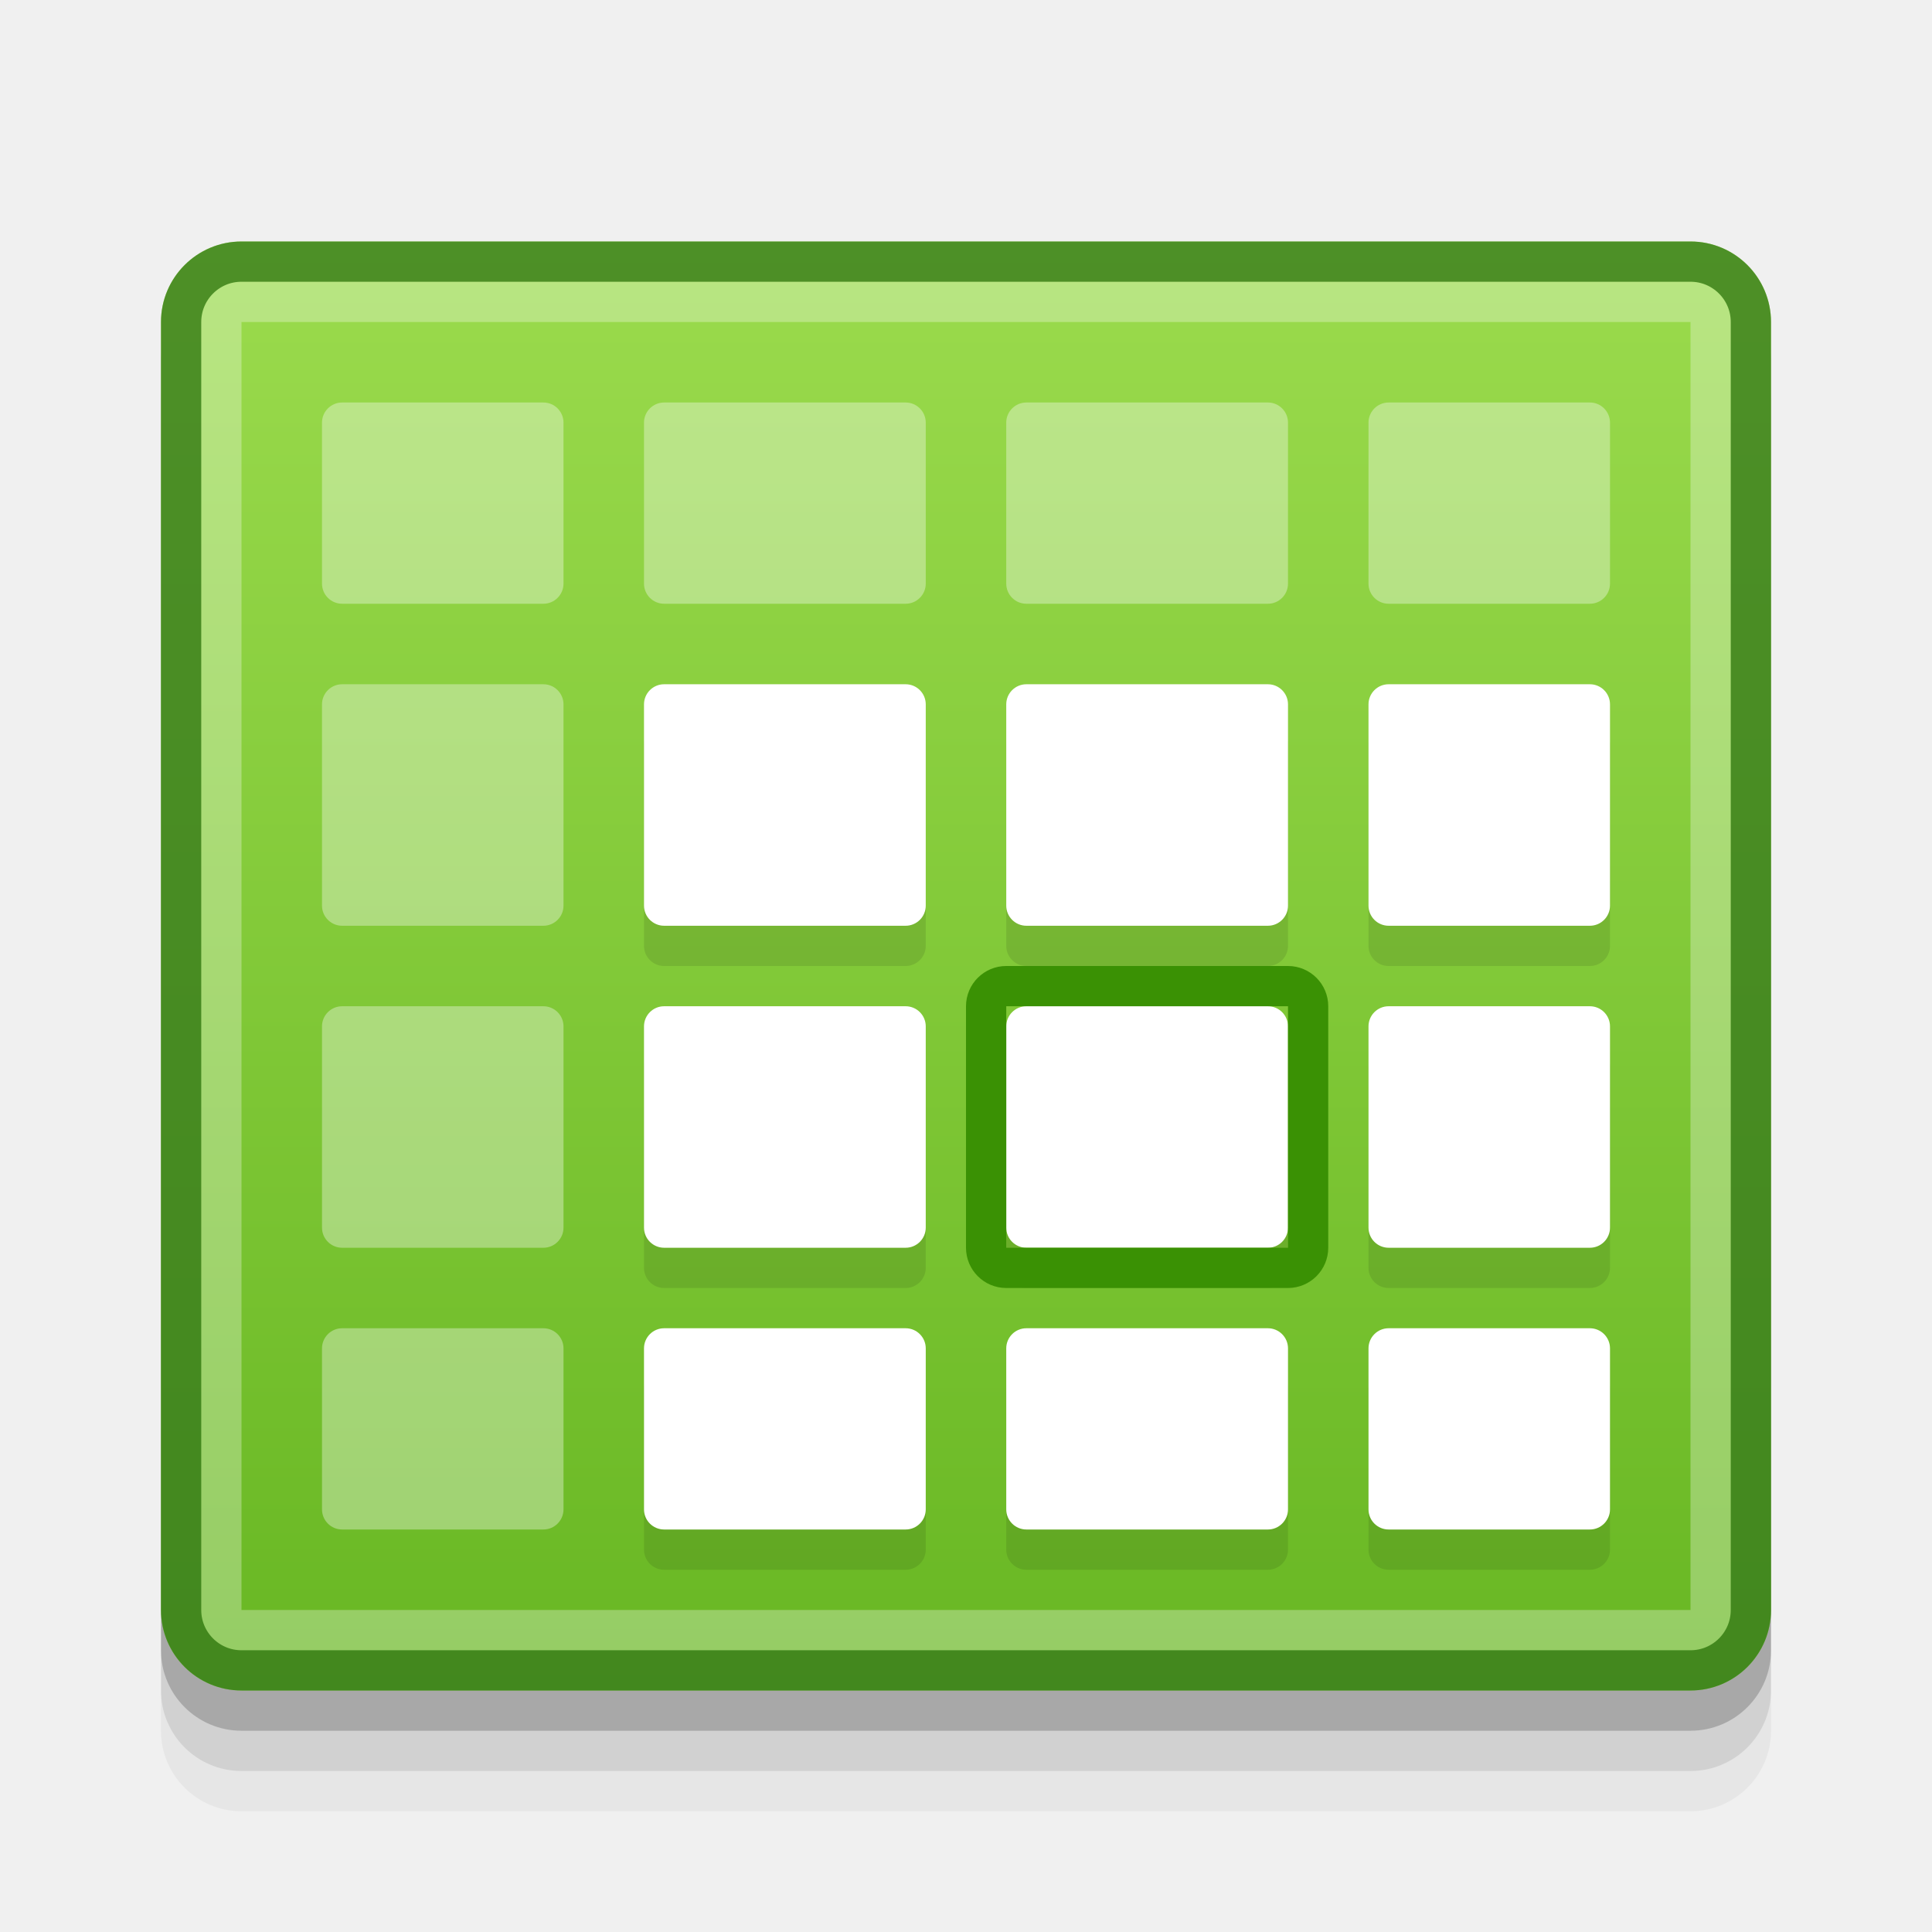
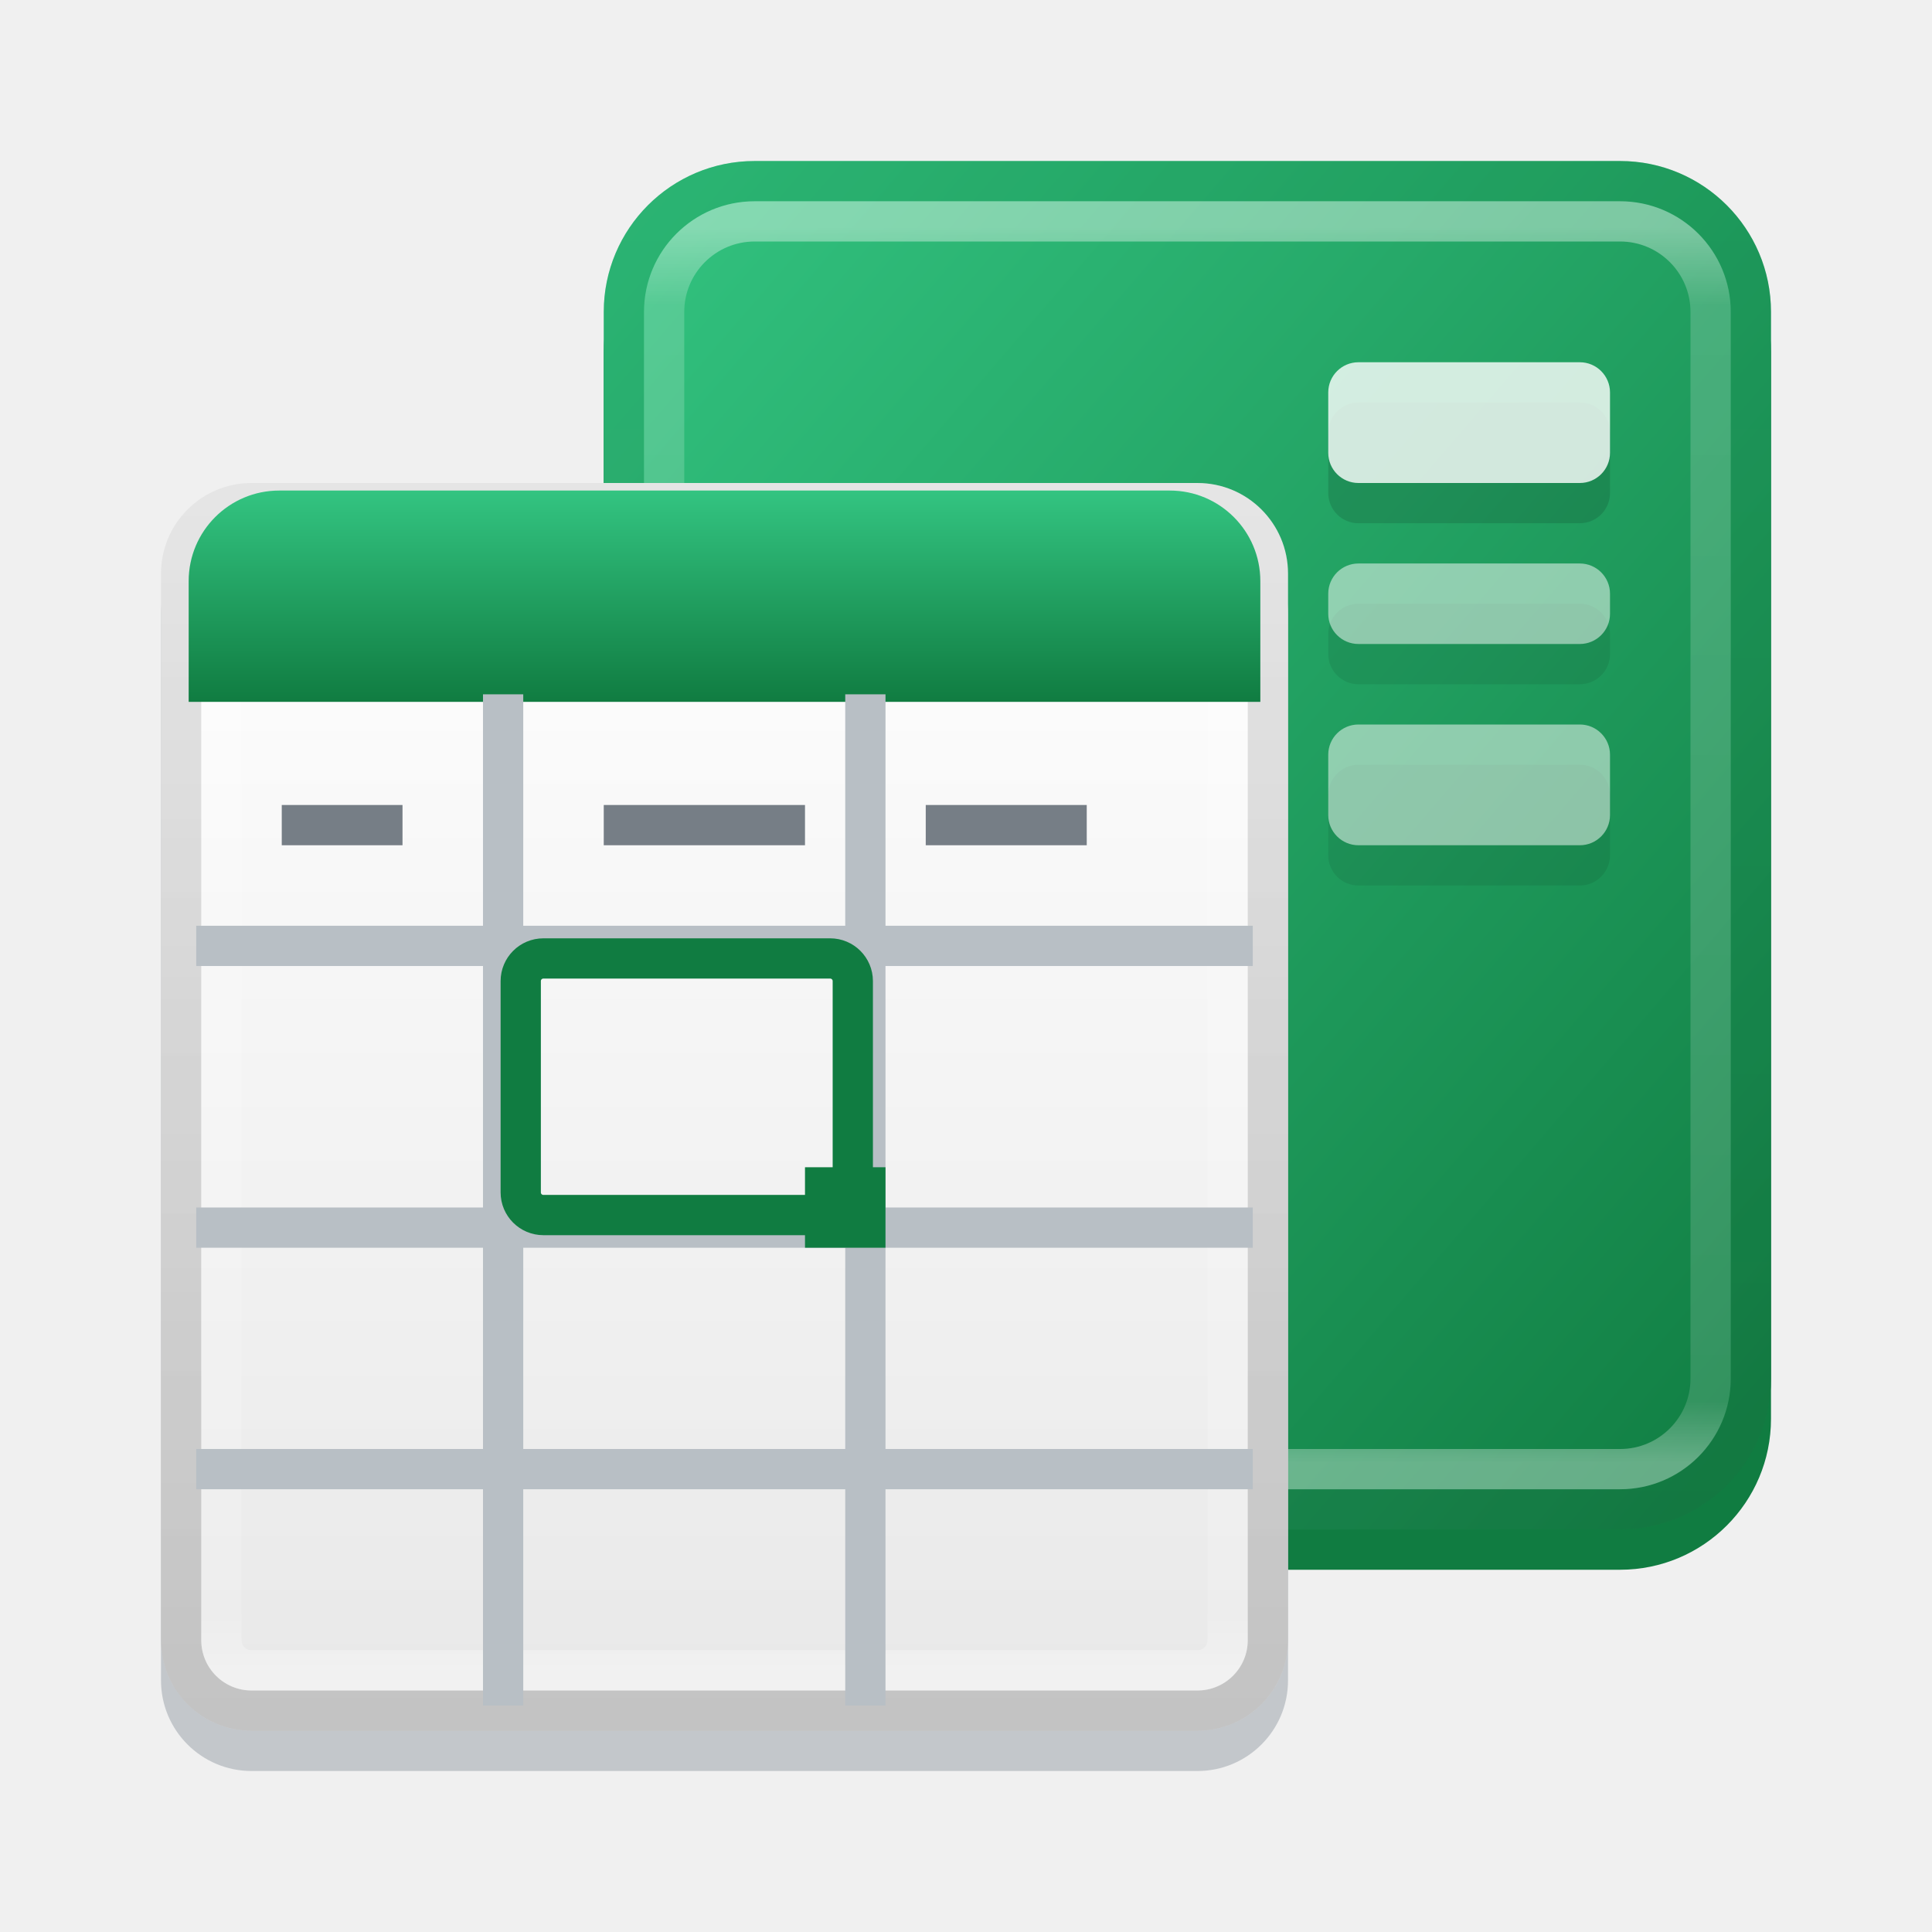
- <svg xmlns="http://www.w3.org/2000/svg" width="48" height="48" viewBox="0 0 48 48">
+ <svg xmlns="http://www.w3.org/2000/svg" width="48" height="48" viewBox="0 0 128 128">
  <defs>
-     <linearGradient id="g1" x1="0" y1="0" x2="0" y2="1">
-       <stop offset="0" stop-color="#9bdb4d" />
-       <stop offset="1" stop-color="#68b723" />
+     <filter id="sh" x="-20%" y="-20%" width="140%" height="150%">
+       <feGaussianBlur in="SourceAlpha" stdDeviation="2.133" />
+       <feOffset dy="2.667" />
+       <feComponentTransfer>
+         <feFuncA type="linear" slope=".3" />
+       </feComponentTransfer>
+       <feMerge>
+         <feMergeNode />
+         <feMergeNode in="SourceGraphic" />
+       </feMerge>
+     </filter>
+     <radialGradient id="sol">
+       <stop offset="0" stop-opacity="0" />
+       <stop offset="1" stop-opacity="0" />
+     </radialGradient>
+     <linearGradient id="hl" x1="0" y1="0" x2="0" y2="1">
+       <stop offset="0" stop-color="#fff" stop-opacity=".45" />
+       <stop offset=".063" stop-color="#fff" stop-opacity=".2" />
+       <stop offset=".95" stop-color="#fff" stop-opacity=".157" />
+       <stop offset="1" stop-color="#fff" stop-opacity=".392" />
    </linearGradient>
-     <clipPath id="c2">
-       <path d="M6 6H42A2 2 0 0 1 44 8V40A2 2 0 0 1 42 42H6A2 2 0 0 1 4 40V8A2 2 0 0 1 6 6Z" />
-     </clipPath>
+     <linearGradient id="bk" x1="0" y1="0" x2="1" y2="1">
+       <stop offset="0" stop-color="#33c481" />
+       <stop offset="1" stop-color="#107c41" />
+     </linearGradient>
+     <linearGradient id="bks" x1="0" y1="0" x2="0" y2="1">
+       <stop offset="0" stop-color="#107c41" stop-opacity="1" />
+       <stop offset="1" stop-color="#185c37" stop-opacity="1" />
+     </linearGradient>
+     <linearGradient id="pp" x1="0" y1="0" x2="0" y2="1">
+       <stop offset="0" stop-color="#ffffff" stop-opacity="1" />
+       <stop offset="1" stop-color="#e8e8e8" stop-opacity="1" />
+     </linearGradient>
+     <linearGradient id="pps" x1="0" y1="0" x2="0" y2="1">
+       <stop offset="0" stop-color="#000" stop-opacity="0.1" />
+       <stop offset="1" stop-color="#000" stop-opacity="0.16" />
+     </linearGradient>
+     <linearGradient id="ac" x1="0" y1="0" x2="0" y2="1">
+       <stop offset="0" stop-color="#33c481" stop-opacity="1" />
+       <stop offset="1" stop-color="#107c41" stop-opacity="1" />
+     </linearGradient>
  </defs>
-   <path d="M6 6H42A2 2 0 0 1 44 8V40A2 2 0 0 1 42 42H6A2 2 0 0 1 4 40V8A2 2 0 0 1 6 6Z" fill="#181818" opacity="0.22" transform="translate(0 1)" />
-   <path d="M6 6H42A2 2 0 0 1 44 8V40A2 2 0 0 1 42 42H6A2 2 0 0 1 4 40V8A2 2 0 0 1 6 6Z" fill="#181818" opacity="0.1" transform="translate(0 2)" />
-   <path d="M6 6H42A2 2 0 0 1 44 8V40A2 2 0 0 1 42 42H6A2 2 0 0 1 4 40V8A2 2 0 0 1 6 6Z" fill="#181818" opacity="0.05" transform="translate(0 3)" />
-   <path d="M6 6H42A2 2 0 0 1 44 8V40A2 2 0 0 1 42 42H6A2 2 0 0 1 4 40V8A2 2 0 0 1 6 6Z" fill="url(#g1)" />
-   <g clip-path="url(#c2)" fill="none">
-     <path d="M6 6H42A2 2 0 0 1 44 8V40A2 2 0 0 1 42 42H6A2 2 0 0 1 4 40V8A2 2 0 0 1 6 6Z" stroke="#fff" stroke-opacity="0.3" stroke-width="4" />
-     <path d="M6 6H42A2 2 0 0 1 44 8V40A2 2 0 0 1 42 42H6A2 2 0 0 1 4 40V8A2 2 0 0 1 6 6Z" stroke="#206b00" stroke-opacity="0.7" stroke-width="2" />
+   <rect x="40" y="13.333" width="77.333" height="90.667" rx="10" fill="#107c41" />
+   <rect x="40" y="10.667" width="77.333" height="90.667" rx="10" fill="url(#bk)" />
+   <rect x="41.333" y="12" width="74.667" height="88" rx="8.667" fill="none" stroke="url(#bks)" stroke-width="2.667" opacity="0.2" />
+   <rect x="44" y="14.667" width="69.333" height="82.667" rx="6" fill="none" stroke="url(#hl)" stroke-width="2.667" opacity=".9" />
+   <g transform="translate(0,2.66667)" opacity=".16">
+     <rect x="88" y="24" width="18.667" height="8" rx="2" fill="#000" opacity=".8" />
  </g>
-   <path d="M8.5 10H13.5A0.5 0.5 0 0 1 14 10.5V14.5A0.5 0.5 0 0 1 13.5 15H8.5A0.5 0.5 0 0 1 8 14.5V10.5A0.5 0.5 0 0 1 8.5 10ZM16.5 10H22.5A0.5 0.5 0 0 1 23 10.5V14.5A0.5 0.5 0 0 1 22.5 15H16.5A0.5 0.5 0 0 1 16 14.5V10.5A0.5 0.5 0 0 1 16.5 10ZM25.5 10H31.5A0.5 0.5 0 0 1 32 10.5V14.5A0.5 0.5 0 0 1 31.5 15H25.5A0.5 0.5 0 0 1 25 14.5V10.5A0.5 0.5 0 0 1 25.5 10ZM34.5 10H39.5A0.5 0.5 0 0 1 40 10.5V14.5A0.5 0.5 0 0 1 39.5 15H34.5A0.5 0.5 0 0 1 34 14.5V10.5A0.5 0.5 0 0 1 34.5 10ZM8.5 17H13.5A0.5 0.5 0 0 1 14 17.5V22.5A0.5 0.5 0 0 1 13.5 23H8.5A0.5 0.5 0 0 1 8 22.5V17.5A0.5 0.5 0 0 1 8.5 17ZM8.5 25H13.5A0.5 0.5 0 0 1 14 25.5V30.5A0.5 0.5 0 0 1 13.5 31H8.5A0.5 0.5 0 0 1 8 30.5V25.5A0.5 0.5 0 0 1 8.5 25ZM8.5 33H13.5A0.5 0.5 0 0 1 14 33.5V37.5A0.5 0.5 0 0 1 13.5 38H8.5A0.5 0.5 0 0 1 8 37.5V33.5A0.5 0.5 0 0 1 8.5 33Z" fill="#fff" opacity=".35" />
-   <path d="M16.5 17H22.5A0.5 0.5 0 0 1 23 17.5V22.5A0.5 0.5 0 0 1 22.5 23H16.5A0.5 0.5 0 0 1 16 22.5V17.5A0.5 0.5 0 0 1 16.5 17ZM25.5 17H31.5A0.5 0.5 0 0 1 32 17.5V22.5A0.5 0.5 0 0 1 31.5 23H25.5A0.5 0.5 0 0 1 25 22.5V17.5A0.5 0.5 0 0 1 25.5 17ZM34.5 17H39.5A0.5 0.5 0 0 1 40 17.5V22.5A0.5 0.5 0 0 1 39.5 23H34.5A0.5 0.5 0 0 1 34 22.5V17.5A0.5 0.5 0 0 1 34.5 17ZM16.5 25H22.5A0.5 0.5 0 0 1 23 25.5V30.5A0.5 0.5 0 0 1 22.5 31H16.5A0.5 0.5 0 0 1 16 30.5V25.5A0.5 0.5 0 0 1 16.5 25ZM25.5 25H31.5A0.5 0.5 0 0 1 32 25.5V30.5A0.5 0.5 0 0 1 31.5 31H25.5A0.5 0.5 0 0 1 25 30.5V25.5A0.5 0.5 0 0 1 25.5 25ZM34.5 25H39.5A0.5 0.5 0 0 1 40 25.5V30.5A0.5 0.5 0 0 1 39.5 31H34.5A0.5 0.5 0 0 1 34 30.5V25.5A0.5 0.5 0 0 1 34.5 25ZM16.5 33H22.5A0.5 0.5 0 0 1 23 33.5V37.5A0.5 0.5 0 0 1 22.5 38H16.5A0.5 0.5 0 0 1 16 37.5V33.5A0.5 0.5 0 0 1 16.5 33ZM25.5 33H31.5A0.5 0.5 0 0 1 32 33.5V37.5A0.5 0.5 0 0 1 31.5 38H25.5A0.5 0.5 0 0 1 25 37.5V33.5A0.5 0.5 0 0 1 25.5 33ZM34.5 33H39.5A0.5 0.5 0 0 1 40 33.5V37.5A0.5 0.5 0 0 1 39.5 38H34.5A0.5 0.5 0 0 1 34 37.5V33.5A0.5 0.5 0 0 1 34.5 33Z" fill="#000" opacity=".1" transform="translate(0 1)" />
-   <path d="M16.5 17H22.5A0.5 0.5 0 0 1 23 17.5V22.5A0.5 0.5 0 0 1 22.5 23H16.5A0.5 0.5 0 0 1 16 22.5V17.5A0.5 0.5 0 0 1 16.5 17ZM25.5 17H31.5A0.5 0.5 0 0 1 32 17.5V22.5A0.5 0.5 0 0 1 31.5 23H25.5A0.5 0.5 0 0 1 25 22.5V17.5A0.5 0.5 0 0 1 25.5 17ZM34.5 17H39.5A0.5 0.5 0 0 1 40 17.5V22.5A0.5 0.5 0 0 1 39.5 23H34.5A0.5 0.5 0 0 1 34 22.5V17.5A0.5 0.5 0 0 1 34.5 17ZM16.5 25H22.5A0.5 0.5 0 0 1 23 25.5V30.5A0.5 0.5 0 0 1 22.5 31H16.5A0.5 0.5 0 0 1 16 30.5V25.5A0.5 0.5 0 0 1 16.5 25ZM25.5 25H31.5A0.5 0.5 0 0 1 32 25.5V30.5A0.5 0.5 0 0 1 31.5 31H25.5A0.5 0.5 0 0 1 25 30.5V25.5A0.5 0.5 0 0 1 25.5 25ZM34.5 25H39.5A0.5 0.5 0 0 1 40 25.5V30.5A0.5 0.5 0 0 1 39.5 31H34.5A0.5 0.5 0 0 1 34 30.5V25.5A0.5 0.5 0 0 1 34.5 25ZM16.5 33H22.5A0.5 0.5 0 0 1 23 33.5V37.5A0.5 0.5 0 0 1 22.5 38H16.5A0.5 0.5 0 0 1 16 37.5V33.5A0.5 0.5 0 0 1 16.5 33ZM25.5 33H31.5A0.5 0.5 0 0 1 32 33.5V37.5A0.5 0.5 0 0 1 31.5 38H25.5A0.5 0.5 0 0 1 25 37.5V33.5A0.5 0.5 0 0 1 25.5 33ZM34.5 33H39.5A0.5 0.5 0 0 1 40 33.5V37.5A0.5 0.5 0 0 1 39.5 38H34.5A0.5 0.5 0 0 1 34 37.5V33.5A0.5 0.5 0 0 1 34.5 33Z" fill="#fff" />
-   <rect x="24.5" y="24.5" width="8" height="7" rx="0.5" fill="none" stroke="#3a9104" stroke-width="1" />
+   <rect x="88" y="24" width="18.667" height="8" rx="2" fill="#fff" opacity=".8" />
+   <g transform="translate(0,2.66667)" opacity=".16">
+     <rect x="88" y="37.333" width="18.667" height="5.333" rx="2" fill="#000" opacity=".5" />
+   </g>
+   <rect x="88" y="37.333" width="18.667" height="5.333" rx="2" fill="#fff" opacity=".5" />
+   <g transform="translate(0,2.66667)" opacity=".16">
+     <rect x="88" y="48" width="18.667" height="8" rx="2" fill="#000" opacity=".5" />
+   </g>
+   <rect x="88" y="48" width="18.667" height="8" rx="2" fill="#fff" opacity=".5" />
+   <rect x="10.667" y="34.667" width="74.667" height="82.667" rx="6" fill="#c3c7cb" />
+   <rect x="10.667" y="32" width="74.667" height="82.667" rx="6" fill="url(#pp)" />
+   <rect x="12" y="33.333" width="72" height="80" rx="4.667" fill="none" stroke="url(#pps)" stroke-width="2.667" opacity="1" />
+   <rect x="14.667" y="36" width="66.667" height="74.667" rx="2" fill="none" stroke="url(#hl)" stroke-width="2.667" opacity=".9" />
+   <path d="M12.5,38.5 a6,6 0 0 1 6,-6 h59 a6,6 0 0 1 6,6 v8 h-71 z" fill="url(#ac)" />
+   <line x1="33.333" y1="46" x2="33.333" y2="113" stroke="#b8bfc5" stroke-width="2.667" />
+   <line x1="57.333" y1="46" x2="57.333" y2="113" stroke="#b8bfc5" stroke-width="2.667" />
+   <line x1="13" y1="62.667" x2="83" y2="62.667" stroke="#b8bfc5" stroke-width="2.667" />
+   <line x1="13" y1="81.333" x2="83" y2="81.333" stroke="#b8bfc5" stroke-width="2.667" />
+   <line x1="13" y1="97.333" x2="83" y2="97.333" stroke="#b8bfc5" stroke-width="2.667" />
+   <rect x="34.5" y="63.5" width="22" height="17" rx="1.5" fill="none" stroke="#107c41" stroke-width="2.667" />
+   <rect x="53.333" y="77.333" width="5.333" height="5.333" rx="0" fill="#107c41" />
+   <rect x="18.667" y="53.333" width="8" height="2.667" rx="0" fill="#767e86" />
+   <rect x="40" y="53.333" width="13.333" height="2.667" rx="0" fill="#767e86" />
+   <rect x="61.333" y="53.333" width="10.667" height="2.667" rx="0" fill="#767e86" />
</svg>
